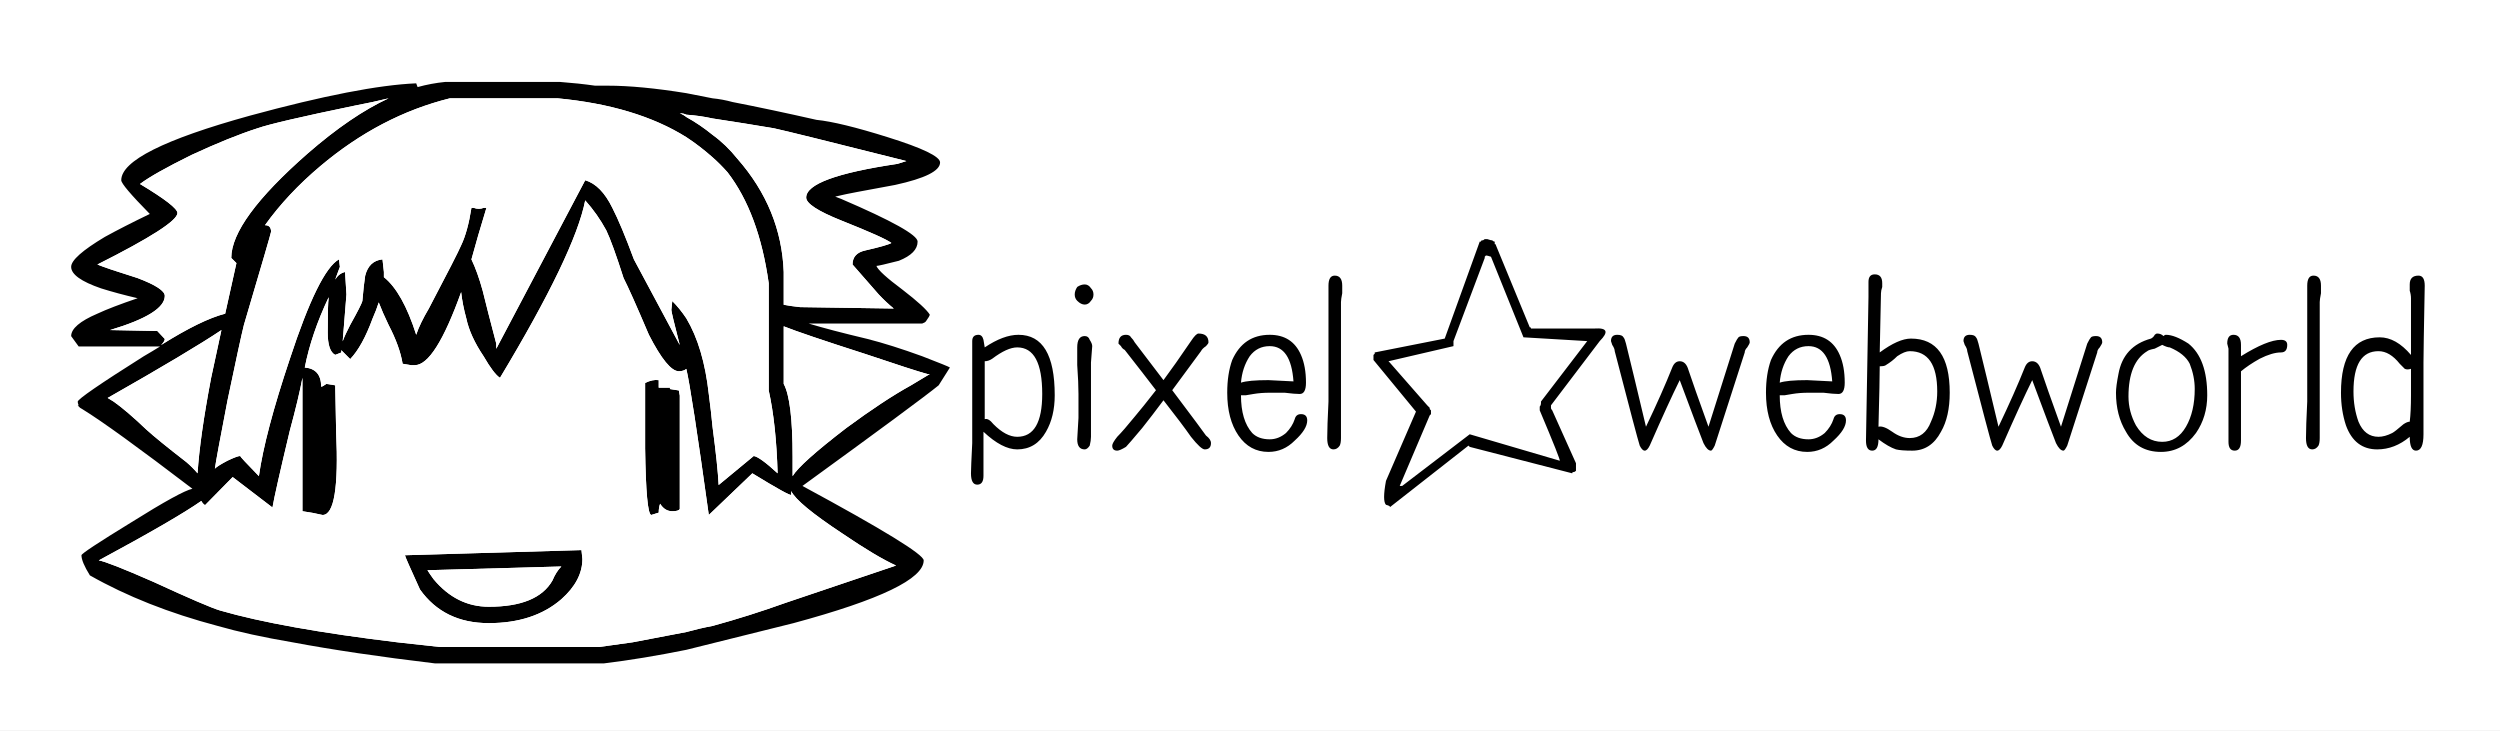
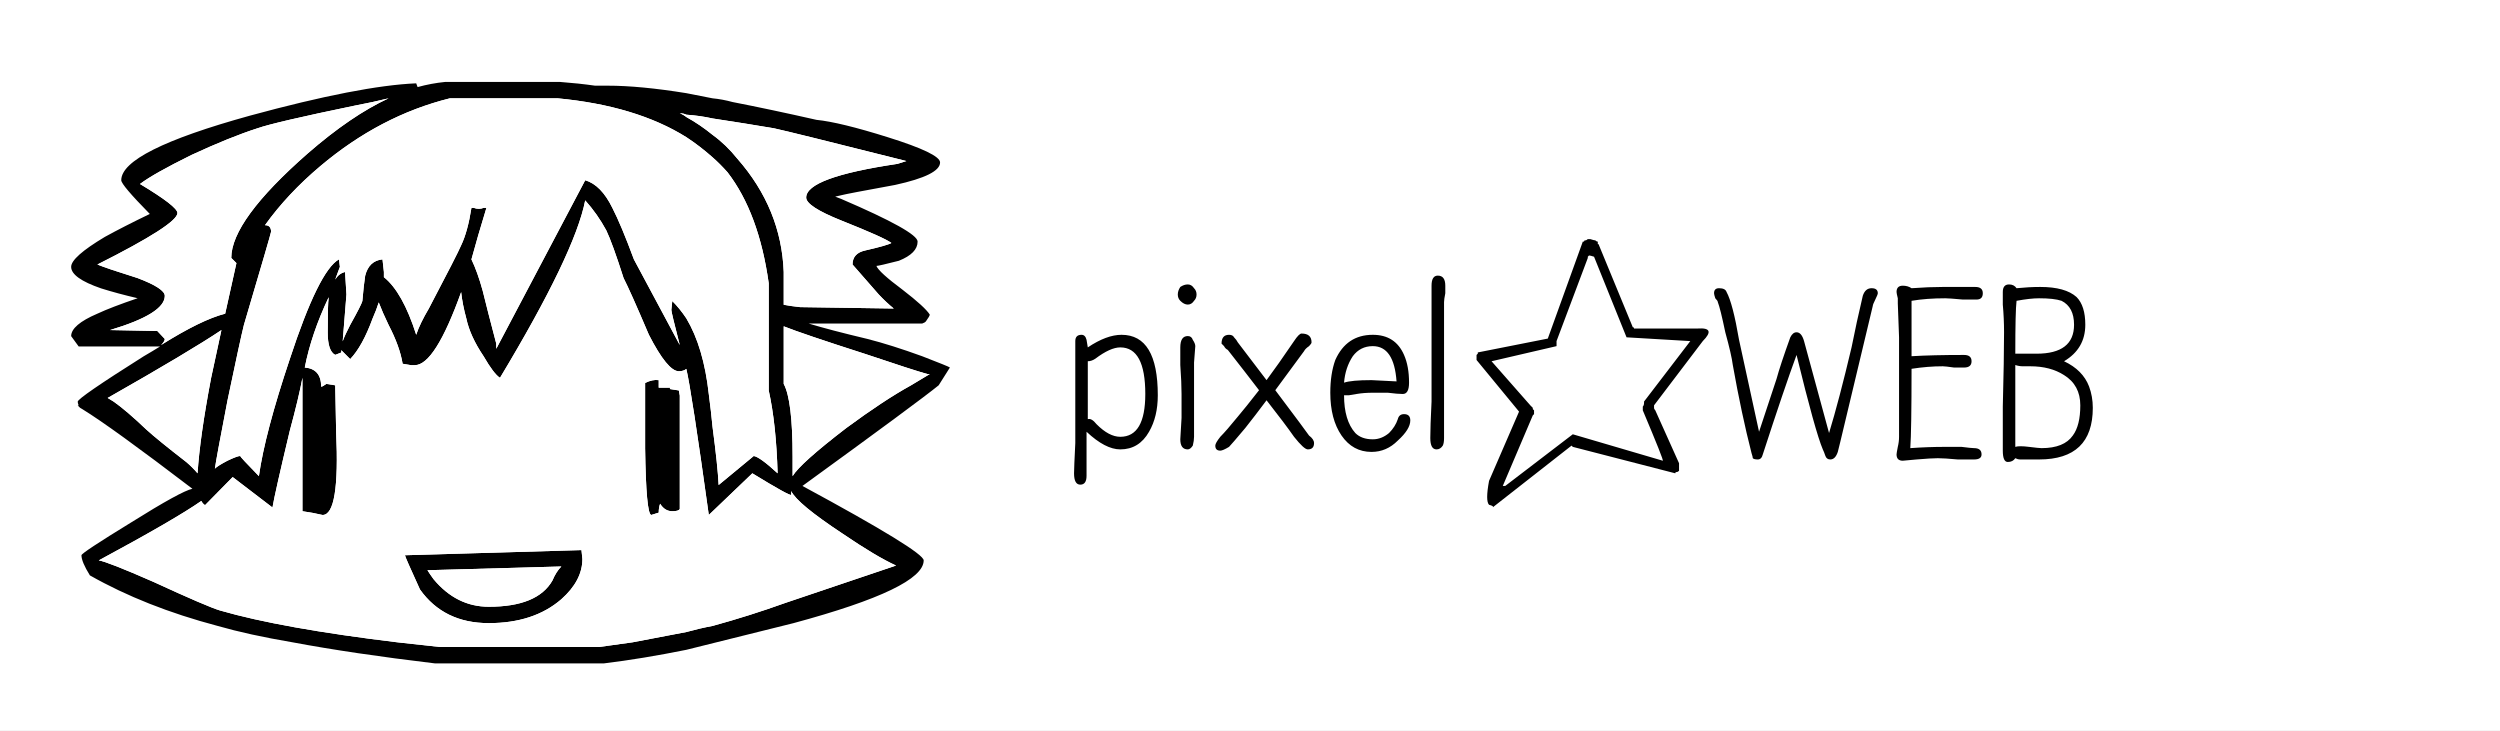
<svg xmlns="http://www.w3.org/2000/svg" xmlns:xlink="http://www.w3.org/1999/xlink" version="1.1" preserveAspectRatio="none" x="0px" y="0px" width="267px" height="78px" viewBox="0 0 267 78">
  <defs>
    <g id="Layer1_0_FILL">
      <path fill="#FFFFFF" stroke="none" d=" M 267 78 L 267 0 0 0 0 78 267 78 Z" />
    </g>
    <g id="Layer0_0_FILL">
-       <path fill="#000000" stroke="none" d=" M 89.85 21.25 Q 89.45 21.1 89.2 21 L 89.85 20.85 Q 90.4 20.7 95.6 19.75 100.4 18.7 100.4 17.35 100.4 16.4 94.8 14.65 89.7 13.05 87.2 12.8 82.35 11.7 78.25 10.9 77.15 10.6 76.1 10.5 74.65 10.2 73.3 9.95 68.35 9.15 64.9 9.15 L 63.55 9.15 Q 61.8 8.9 59.8 8.75 L 47.55 8.75 Q 46.05 8.9 44.6 9.3 L 44.45 8.9 Q 38.45 9.15 26.7 12.35 12.95 16.15 12.95 19.25 12.95 19.75 16 22.85 13.2 24.2 11.2 25.3 7.6 27.45 7.6 28.5 7.6 29.7 10.8 30.8 12.55 31.35 14.7 31.85 11.9 32.8 10.4 33.5 7.6 34.7 7.6 35.9 L 8.4 37 17.1 37 Q 16.3 37.5 15.35 38.05 8.3 42.5 8.3 42.9 8.3 43.05 8.4 43.3 L 8.3 43.3 8.55 43.55 8.8 43.7 Q 11.9 45.6 20.55 52.2 19.35 52.45 14 55.8 8.7 59.05 8.7 59.3 8.7 60 9.6 61.45 15.5 64.8 23.25 66.85 26.55 67.8 31.25 68.6 37.65 69.8 46.45 70.85 L 64.5 70.85 Q 68.6 70.35 73.3 69.4 L 84.75 66.55 Q 98.65 62.8 98.65 59.85 98.65 58.9 85.7 51.9 98.1 42.9 100.25 41.15 L 101.45 39.25 Q 101.35 39.15 98.5 38.05 95.2 36.85 92.65 36.2 88.65 35.25 86.35 34.55 L 98.5 34.55 Q 98.8 34.45 98.9 34.3 99.3 33.75 99.3 33.6 98.8 32.8 96.4 30.95 93.85 29.05 93.6 28.4 93.85 28.4 96 27.85 98 27.05 98 25.8 98 24.75 89.85 21.25 M 86.1 21.1 Q 86.1 22.05 89.85 23.55 94.5 25.4 95.2 25.95 94.8 26.2 92.4 26.75 91.05 27.05 91.05 28.25 L 93.85 31.45 Q 94.65 32.3 95.45 32.95 L 85.45 32.8 Q 84.5 32.7 83.7 32.55 L 83.7 29.05 Q 83.45 22.3 78.75 16.95 77.55 15.45 76.1 14.4 74.75 13.3 73.3 12.5 73 12.25 72.6 12.1 73 12.1 73.3 12.25 74.75 12.35 76.1 12.65 79.7 13.2 82.65 13.7 84.5 14.1 96.8 17.2 L 95.85 17.5 Q 86.1 18.95 86.1 21.1 M 84.65 48.8 Q 84.65 42.75 83.7 41 L 83.7 34.85 Q 85.7 35.65 92.4 37.8 97.6 39.55 99.05 39.95 L 99.3 39.95 97.3 41.15 Q 94.4 42.75 90.4 45.7 85.45 49.5 84.65 50.85 L 84.65 48.8 M 82.1 30.25 L 82.1 41.7 Q 82.9 45.3 83.05 50.55 81.15 48.8 80.5 48.7 L 76.75 51.8 Q 76.65 49.75 76.1 45.6 75.95 44 75.7 42.1 75.15 37.1 73.3 34 72.6 32.95 71.8 32.15 L 71.7 33.1 Q 71.7 33.35 72.6 36.85 L 67.7 27.7 Q 66.35 24.05 65.4 22.2 64.2 19.75 62.5 19.25 L 53 37.25 53 36.7 Q 52.05 33.1 51.55 31.05 51 29.05 50.35 27.7 51 25.3 51.95 22.2 L 51.65 22.2 Q 51.4 22.3 51.15 22.3 50.85 22.3 50.6 22.2 50.45 22.2 50.35 22.2 49.95 24.75 49.25 26.2 48.85 27.15 45.8 32.95 44.85 34.55 44.45 35.75 43 31.2 41 29.6 41 29.3 41 29.05 L 40.85 27.7 Q 39.4 27.85 39 29.45 38.85 30.4 38.7 32.15 38.6 32.55 37.4 34.7 36.85 35.75 36.6 36.45 L 37 31.45 36.85 29.05 Q 36.2 29.2 35.8 29.85 36.05 29.2 36.3 28.5 L 36.2 27.7 Q 34.05 28.9 30.95 38.35 28.3 46.25 27.65 50.85 25.65 48.8 25.65 48.7 25.35 48.7 24.3 49.2 23.25 49.75 22.95 50.05 23.1 48.95 24.3 42.75 25.65 36.3 26.05 34.7 28.95 24.9 28.95 24.75 28.95 24.05 28.3 24.05 30.7 20.7 34.2 17.75 40.6 12.35 48.05 10.5 L 59.55 10.5 Q 67.95 11.3 73.3 14.65 74.75 15.6 76.1 16.8 76.9 17.5 77.7 18.4 81.05 22.75 82.1 30.25 M 95.7 60.4 Q 92.1 61.6 83.85 64.4 80.1 65.75 76.1 66.85 74.75 67.1 73.3 67.5 70.5 68.05 67.55 68.6 65.7 68.85 63.95 69.1 L 47 69.1 Q 44.6 68.85 42.45 68.6 30.05 67.1 23.5 65.2 22.15 64.8 16.4 62.15 11.5 60 10.55 59.85 18.8 55.4 21.5 53.5 21.65 53.8 21.9 53.95 L 24.85 50.95 29.1 54.2 Q 29.35 52.7 30.95 46 31.9 42.5 32.3 40.35 L 32.3 54.6 Q 33.4 54.75 34.45 55 36.3 55 35.9 46.15 L 35.8 41.15 34.85 41 Q 34.45 41.3 34.3 41.3 34.3 39.4 32.55 39.25 33.25 35.65 35.1 31.75 L 35.1 31.85 Q 35 32.4 35 35.5 35 37.5 35.8 37.9 L 36.45 37.65 36.45 37.4 37.4 38.35 Q 38.7 37 39.8 34 40.2 33.1 40.45 32.3 40.85 33.35 41.5 34.7 42.7 37 43 38.85 L 43.9 39 44.3 39 Q 46.45 39 49.25 31.2 49.4 32.55 49.8 34 50.2 35.9 51.65 38.05 52.75 39.95 53.4 40.35 61.4 27.05 62.5 21.4 63.8 22.85 64.75 24.6 65.4 25.95 66.6 29.7 67.3 31.05 69.3 35.75 71.3 39.65 72.5 39.65 73 39.65 73.3 39.4 73.85 41.7 75.7 55 L 80.35 50.55 Q 84.35 53 84.5 52.85 L 84.5 52.45 Q 85.15 53.8 90 57 93.6 59.45 95.7 60.4 M 20.45 16.55 Q 24.55 14.65 27.5 13.7 29.35 13.05 37.8 11.3 39.9 10.9 41.5 10.5 37.5 12.35 32.85 16.4 24.7 23.55 24.7 27.55 L 25.25 28.1 24.05 33.5 Q 21.5 34.15 17.2 36.85 17.6 36.45 17.6 36.2 L 16.8 35.35 11.75 35.25 Q 17.6 33.5 17.6 31.6 17.6 30.8 14.7 29.7 11.35 28.65 10.4 28.25 18.95 23.95 18.95 22.75 18.95 22.05 14.95 19.65 16.4 18.55 20.45 16.55 M 15.6 45.85 Q 13.5 43.85 12.15 42.9 11.75 42.65 11.5 42.5 20.3 37.5 23.65 35.25 L 22.55 40.35 Q 21.35 46.65 21.1 50.55 20.55 49.9 19.9 49.35 16.8 46.95 15.6 45.85 M 62.2 59.7 L 62.1 58.75 Q 61.95 58.75 43.25 59.3 43.25 59.45 44.85 62.95 47.4 66.55 52.2 66.55 57 66.55 59.95 64 62.2 62 62.2 59.7 M 46.3 61.85 Q 45.9 61.3 45.65 60.9 L 59.95 60.5 Q 59.4 61.05 59 62 57.4 64.8 52.2 64.8 48.75 64.8 46.3 61.85 M 70.35 40.6 Q 69.7 40.5 68.9 40.9 L 68.9 47.9 Q 69 54.85 69.55 55 L 70.35 54.75 Q 70.35 54.2 70.5 53.8 71 54.6 71.8 54.6 72.5 54.6 72.6 54.35 L 72.6 42.25 72.5 41.7 71.55 41.55 71.55 41.4 70.35 41.4 70.35 40.6 Z" />
-       <path fill="#FFFFFF" stroke="none" d=" M 12.15 42.9 Q 13.5 43.85 15.6 45.85 16.8 46.95 19.9 49.35 20.55 49.9 21.1 50.55 21.35 46.65 22.55 40.35 L 23.65 35.25 Q 20.3 37.5 11.5 42.5 11.75 42.65 12.15 42.9 M 27.5 13.7 Q 24.55 14.65 20.45 16.55 16.4 18.55 14.95 19.65 18.95 22.05 18.95 22.75 18.95 23.95 10.4 28.25 11.35 28.65 14.7 29.7 17.6 30.8 17.6 31.6 17.6 33.5 11.75 35.25 L 16.8 35.35 17.6 36.2 Q 17.6 36.45 17.2 36.85 21.5 34.15 24.05 33.5 L 25.25 28.1 24.7 27.55 Q 24.7 23.55 32.85 16.4 37.5 12.35 41.5 10.5 39.9 10.9 37.8 11.3 29.35 13.05 27.5 13.7 M 83.85 64.4 Q 92.1 61.6 95.7 60.4 93.6 59.45 90 57 85.15 53.8 84.5 52.45 L 84.5 52.85 Q 84.35 53 80.35 50.55 L 75.7 55 Q 73.85 41.7 73.3 39.4 73 39.65 72.5 39.65 71.3 39.65 69.3 35.75 67.3 31.05 66.6 29.7 65.4 25.95 64.75 24.6 63.8 22.85 62.5 21.4 61.4 27.05 53.4 40.35 52.75 39.95 51.65 38.05 50.2 35.9 49.8 34 49.4 32.55 49.25 31.2 46.45 39 44.3 39 L 43.9 39 43 38.85 Q 42.7 37 41.5 34.7 40.85 33.35 40.45 32.3 40.2 33.1 39.8 34 38.7 37 37.4 38.35 L 36.45 37.4 36.45 37.65 35.8 37.9 Q 35 37.5 35 35.5 35 32.4 35.1 31.85 L 35.1 31.75 Q 33.25 35.65 32.55 39.25 34.3 39.4 34.3 41.3 34.45 41.3 34.85 41 L 35.8 41.15 35.9 46.15 Q 36.3 55 34.45 55 33.4 54.75 32.3 54.6 L 32.3 40.35 Q 31.9 42.5 30.95 46 29.35 52.7 29.1 54.2 L 24.85 50.95 21.9 53.95 Q 21.65 53.8 21.5 53.5 18.8 55.4 10.55 59.85 11.5 60 16.4 62.15 22.15 64.8 23.5 65.2 30.05 67.1 42.45 68.6 44.6 68.85 47 69.1 L 63.95 69.1 Q 65.7 68.85 67.55 68.6 70.5 68.05 73.3 67.5 74.75 67.1 76.1 66.85 80.1 65.75 83.85 64.4 M 68.9 40.9 Q 69.7 40.5 70.35 40.6 L 70.35 41.4 71.55 41.4 71.55 41.55 72.5 41.7 72.6 42.25 72.6 54.35 Q 72.5 54.6 71.8 54.6 71 54.6 70.5 53.8 70.35 54.2 70.35 54.75 L 69.55 55 Q 69 54.85 68.9 47.9 L 68.9 40.9 M 62.1 58.75 L 62.2 59.7 Q 62.2 62 59.95 64 57 66.55 52.2 66.55 47.4 66.55 44.85 62.95 43.25 59.45 43.25 59.3 61.95 58.75 62.1 58.75 M 45.65 60.9 Q 45.9 61.3 46.3 61.85 48.75 64.8 52.2 64.8 57.4 64.8 59 62 59.4 61.05 59.95 60.5 L 45.65 60.9 M 82.1 41.7 L 82.1 30.25 Q 81.05 22.75 77.7 18.4 76.9 17.5 76.1 16.8 74.75 15.6 73.3 14.65 67.95 11.3 59.55 10.5 L 48.05 10.5 Q 40.6 12.35 34.2 17.75 30.7 20.7 28.3 24.05 28.95 24.05 28.95 24.75 28.95 24.9 26.05 34.7 25.65 36.3 24.3 42.75 23.1 48.95 22.95 50.05 23.25 49.75 24.3 49.2 25.35 48.7 25.65 48.7 25.65 48.8 27.65 50.85 28.3 46.25 30.95 38.35 34.05 28.9 36.2 27.7 L 36.3 28.5 Q 36.05 29.2 35.8 29.85 36.2 29.2 36.85 29.05 L 37 31.45 36.6 36.45 Q 36.85 35.75 37.4 34.7 38.6 32.55 38.7 32.15 38.85 30.4 39 29.45 39.4 27.85 40.85 27.7 L 41 29.05 Q 41 29.3 41 29.6 43 31.2 44.45 35.75 44.85 34.55 45.8 32.95 48.85 27.15 49.25 26.2 49.95 24.75 50.35 22.2 50.45 22.2 50.6 22.2 50.85 22.3 51.15 22.3 51.4 22.3 51.65 22.2 L 51.95 22.2 Q 51 25.3 50.35 27.7 51 29.05 51.55 31.05 52.05 33.1 53 36.7 L 53 37.25 62.5 19.25 Q 64.2 19.75 65.4 22.2 66.35 24.05 67.7 27.7 L 72.6 36.85 Q 71.7 33.35 71.7 33.1 L 71.8 32.15 Q 72.6 32.95 73.3 34 75.15 37.1 75.7 42.1 75.95 44 76.1 45.6 76.65 49.75 76.75 51.8 L 80.5 48.7 Q 81.15 48.8 83.05 50.55 82.9 45.3 82.1 41.7 M 83.7 41 Q 84.65 42.75 84.65 48.8 L 84.65 50.85 Q 85.45 49.5 90.4 45.7 94.4 42.75 97.3 41.15 L 99.3 39.95 99.05 39.95 Q 97.6 39.55 92.4 37.8 85.7 35.65 83.7 34.85 L 83.7 41 M 89.85 23.55 Q 86.1 22.05 86.1 21.1 86.1 18.95 95.85 17.5 L 96.8 17.2 Q 84.5 14.1 82.65 13.7 79.7 13.2 76.1 12.65 74.75 12.35 73.3 12.25 73 12.1 72.6 12.1 73 12.25 73.3 12.5 74.75 13.3 76.1 14.4 77.55 15.45 78.75 16.95 83.45 22.3 83.7 29.05 L 83.7 32.55 Q 84.5 32.7 85.45 32.8 L 95.45 32.95 Q 94.65 32.3 93.85 31.45 L 91.05 28.25 Q 91.05 27.05 92.4 26.75 94.8 26.2 95.2 25.95 94.5 25.4 89.85 23.55 Z" />
+       <path fill="#000000" stroke="none" d=" M 89.85 21.25 Q 89.45 21.1 89.2 21 L 89.85 20.85 Q 90.4 20.7 95.6 19.75 100.4 18.7 100.4 17.35 100.4 16.4 94.8 14.65 89.7 13.05 87.2 12.8 82.35 11.7 78.25 10.9 77.15 10.6 76.1 10.5 74.65 10.2 73.3 9.95 68.35 9.15 64.9 9.15 L 63.55 9.15 Q 61.8 8.9 59.8 8.75 L 47.55 8.75 Q 46.05 8.9 44.6 9.3 L 44.45 8.9 Q 38.45 9.15 26.7 12.35 12.95 16.15 12.95 19.25 12.95 19.75 16 22.85 13.2 24.2 11.2 25.3 7.6 27.45 7.6 28.5 7.6 29.7 10.8 30.8 12.55 31.35 14.7 31.85 11.9 32.8 10.4 33.5 7.6 34.7 7.6 35.9 L 8.4 37 17.1 37 Q 16.3 37.5 15.35 38.05 8.3 42.5 8.3 42.9 8.3 43.05 8.4 43.3 L 8.3 43.3 8.55 43.55 8.8 43.7 Q 11.9 45.6 20.55 52.2 19.35 52.45 14 55.8 8.7 59.05 8.7 59.3 8.7 60 9.6 61.45 15.5 64.8 23.25 66.85 26.55 67.8 31.25 68.6 37.65 69.8 46.45 70.85 L 64.5 70.85 Q 68.6 70.35 73.3 69.4 L 84.75 66.55 Q 98.65 62.8 98.65 59.85 98.65 58.9 85.7 51.9 98.1 42.9 100.25 41.15 L 101.45 39.25 Q 101.35 39.15 98.5 38.05 95.2 36.85 92.65 36.2 88.65 35.25 86.35 34.55 L 98.5 34.55 Q 98.8 34.45 98.9 34.3 99.3 33.75 99.3 33.6 98.8 32.8 96.4 30.95 93.85 29.05 93.6 28.4 93.85 28.4 96 27.85 98 27.05 98 25.8 98 24.75 89.85 21.25 M 86.1 21.1 Q 86.1 22.05 89.85 23.55 94.5 25.4 95.2 25.95 94.8 26.2 92.4 26.75 91.05 27.05 91.05 28.25 L 93.85 31.45 Q 94.65 32.3 95.45 32.95 L 85.45 32.8 Q 84.5 32.7 83.7 32.55 L 83.7 29.05 Q 83.45 22.3 78.75 16.95 77.55 15.45 76.1 14.4 74.75 13.3 73.3 12.5 73 12.25 72.6 12.1 73 12.1 73.3 12.25 74.75 12.35 76.1 12.65 79.7 13.2 82.65 13.7 84.5 14.1 96.8 17.2 L 95.85 17.5 Q 86.1 18.95 86.1 21.1 M 84.65 48.8 Q 84.65 42.75 83.7 41 L 83.7 34.85 Q 85.7 35.65 92.4 37.8 97.6 39.55 99.05 39.95 L 99.3 39.95 97.3 41.15 Q 94.4 42.75 90.4 45.7 85.45 49.5 84.65 50.85 L 84.65 48.8 M 82.1 30.25 L 82.1 41.7 Q 82.9 45.3 83.05 50.55 81.15 48.8 80.5 48.7 L 76.75 51.8 Q 76.65 49.75 76.1 45.6 75.95 44 75.7 42.1 75.15 37.1 73.3 34 72.6 32.95 71.8 32.15 L 71.7 33.1 Q 71.7 33.35 72.6 36.85 L 67.7 27.7 Q 66.35 24.05 65.4 22.2 64.2 19.75 62.5 19.25 L 53 37.25 53 36.7 Q 52.05 33.1 51.55 31.05 51 29.05 50.35 27.7 51 25.3 51.95 22.2 L 51.65 22.2 Q 51.4 22.3 51.15 22.3 50.85 22.3 50.6 22.2 50.45 22.2 50.35 22.2 49.95 24.75 49.25 26.2 48.85 27.15 45.8 32.95 44.85 34.55 44.45 35.75 43 31.2 41 29.6 41 29.3 41 29.05 L 40.85 27.7 Q 39.4 27.85 39 29.45 38.85 30.4 38.7 32.15 38.6 32.55 37.4 34.7 36.85 35.75 36.6 36.45 L 37 31.45 36.85 29.05 Q 36.2 29.2 35.8 29.85 36.05 29.2 36.3 28.5 L 36.2 27.7 Q 34.05 28.9 30.95 38.35 28.3 46.25 27.65 50.85 25.65 48.8 25.65 48.7 25.35 48.7 24.3 49.2 23.25 49.75 22.95 50.05 23.1 48.95 24.3 42.75 25.65 36.3 26.05 34.7 28.95 24.9 28.95 24.75 28.95 24.05 28.3 24.05 30.7 20.7 34.2 17.75 40.6 12.35 48.05 10.5 L 59.55 10.5 Q 67.95 11.3 73.3 14.65 74.75 15.6 76.1 16.8 76.9 17.5 77.7 18.4 81.05 22.75 82.1 30.25 M 84.5 52.85 L 84.5 52.45 Q 85.15 53.8 90 57 93.6 59.45 95.7 60.4 92.1 61.6 83.85 64.4 80.1 65.75 76.1 66.85 74.75 67.1 73.3 67.5 70.5 68.05 67.55 68.6 65.7 68.85 63.95 69.1 L 47 69.1 Q 44.6 68.85 42.45 68.6 30.05 67.1 23.5 65.2 22.15 64.8 16.4 62.15 11.5 60 10.55 59.85 18.8 55.4 21.5 53.5 21.65 53.8 21.9 53.95 L 24.85 50.95 29.1 54.2 Q 29.35 52.7 30.95 46 31.9 42.5 32.3 40.35 L 32.3 54.6 Q 33.4 54.75 34.45 55 36.3 55 35.9 46.15 L 35.8 41.15 34.85 41 Q 34.45 41.3 34.3 41.3 34.3 39.4 32.55 39.25 33.25 35.65 35.1 31.75 L 35.1 31.85 Q 35 32.4 35 35.5 35 37.5 35.8 37.9 L 36.45 37.65 36.45 37.4 37.4 38.35 Q 38.7 37 39.8 34 40.2 33.1 40.45 32.3 40.85 33.35 41.5 34.7 42.7 37 43 38.85 L 43.9 39 44.3 39 Q 46.45 39 49.25 31.2 49.4 32.55 49.8 34 50.2 35.9 51.65 38.05 52.75 39.95 53.4 40.35 61.4 27.05 62.5 21.4 63.8 22.85 64.75 24.6 65.4 25.95 66.6 29.7 67.3 31.05 69.3 35.75 71.3 39.65 72.5 39.65 73 39.65 73.3 39.4 73.85 41.7 75.7 55 L 80.35 50.55 Q 84.35 53 84.5 52.85 M 20.45 16.55 Q 24.55 14.65 27.5 13.7 29.35 13.05 37.8 11.3 39.9 10.9 41.5 10.5 37.5 12.35 32.85 16.4 24.7 23.55 24.7 27.55 L 25.25 28.1 24.05 33.5 Q 21.5 34.15 17.2 36.85 17.6 36.45 17.6 36.2 L 16.8 35.35 11.75 35.25 Q 17.6 33.5 17.6 31.6 17.6 30.8 14.7 29.7 11.35 28.65 10.4 28.25 18.95 23.95 18.95 22.75 18.95 22.05 14.95 19.65 16.4 18.55 20.45 16.55 M 19.9 49.35 Q 16.8 46.95 15.6 45.85 13.5 43.85 12.15 42.9 11.75 42.65 11.5 42.5 20.3 37.5 23.65 35.25 L 22.55 40.35 Q 21.35 46.65 21.1 50.55 20.55 49.9 19.9 49.35 M 62.2 59.7 L 62.1 58.75 Q 61.95 58.75 43.25 59.3 43.25 59.45 44.85 62.95 47.4 66.55 52.2 66.55 57 66.55 59.95 64 62.2 62 62.2 59.7 M 46.3 61.85 Q 45.9 61.3 45.65 60.9 L 59.95 60.5 Q 59.4 61.05 59 62 57.4 64.8 52.2 64.8 48.75 64.8 46.3 61.85 M 70.35 41.4 L 70.35 40.6 Q 69.7 40.5 68.9 40.9 L 68.9 47.9 Q 69 54.85 69.55 55 L 70.35 54.75 Q 70.35 54.2 70.5 53.8 71 54.6 71.8 54.6 72.5 54.6 72.6 54.35 L 72.6 42.25 72.5 41.7 71.55 41.55 71.55 41.4 70.35 41.4 Z" />
+       <path fill="#FFFFFF" stroke="none" d=" M 15.6 45.85 Q 16.8 46.95 19.9 49.35 20.55 49.9 21.1 50.55 21.35 46.65 22.55 40.35 L 23.65 35.25 Q 20.3 37.5 11.5 42.5 11.75 42.65 12.15 42.9 13.5 43.85 15.6 45.85 M 27.5 13.7 Q 24.55 14.65 20.45 16.55 16.4 18.55 14.95 19.65 18.95 22.05 18.95 22.75 18.95 23.95 10.4 28.25 11.35 28.65 14.7 29.7 17.6 30.8 17.6 31.6 17.6 33.5 11.75 35.25 L 16.8 35.35 17.6 36.2 Q 17.6 36.45 17.2 36.85 21.5 34.15 24.05 33.5 L 25.25 28.1 24.7 27.55 Q 24.7 23.55 32.85 16.4 37.5 12.35 41.5 10.5 39.9 10.9 37.8 11.3 29.35 13.05 27.5 13.7 M 84.5 52.45 L 84.5 52.85 Q 84.35 53 80.35 50.55 L 75.7 55 Q 73.85 41.7 73.3 39.4 73 39.65 72.5 39.65 71.3 39.65 69.3 35.75 67.3 31.05 66.6 29.7 65.4 25.95 64.75 24.6 63.8 22.85 62.5 21.4 61.4 27.05 53.4 40.35 52.75 39.95 51.65 38.05 50.2 35.9 49.8 34 49.4 32.55 49.25 31.2 46.45 39 44.3 39 L 43.9 39 43 38.85 Q 42.7 37 41.5 34.7 40.85 33.35 40.45 32.3 40.2 33.1 39.8 34 38.7 37 37.4 38.35 L 36.45 37.4 36.45 37.65 35.8 37.9 Q 35 37.5 35 35.5 35 32.4 35.1 31.85 L 35.1 31.75 Q 33.25 35.65 32.55 39.25 34.3 39.4 34.3 41.3 34.45 41.3 34.85 41 L 35.8 41.15 35.9 46.15 Q 36.3 55 34.45 55 33.4 54.75 32.3 54.6 L 32.3 40.35 Q 31.9 42.5 30.95 46 29.35 52.7 29.1 54.2 L 24.85 50.95 21.9 53.95 Q 21.65 53.8 21.5 53.5 18.8 55.4 10.55 59.85 11.5 60 16.4 62.15 22.15 64.8 23.5 65.2 30.05 67.1 42.45 68.6 44.6 68.85 47 69.1 L 63.95 69.1 Q 65.7 68.85 67.55 68.6 70.5 68.05 73.3 67.5 74.75 67.1 76.1 66.85 80.1 65.75 83.85 64.4 92.1 61.6 95.7 60.4 93.6 59.45 90 57 85.15 53.8 84.5 52.45 M 70.35 40.6 L 70.35 41.4 71.55 41.4 71.55 41.55 72.5 41.7 72.6 42.25 72.6 54.35 Q 72.5 54.6 71.8 54.6 71 54.6 70.5 53.8 70.35 54.2 70.35 54.75 L 69.55 55 Q 69 54.85 68.9 47.9 L 68.9 40.9 Q 69.7 40.5 70.35 40.6 M 62.1 58.75 L 62.2 59.7 Q 62.2 62 59.95 64 57 66.55 52.2 66.55 47.4 66.55 44.85 62.95 43.25 59.45 43.25 59.3 61.95 58.75 62.1 58.75 M 45.65 60.9 Q 45.9 61.3 46.3 61.85 48.75 64.8 52.2 64.8 57.4 64.8 59 62 59.4 61.05 59.95 60.5 L 45.65 60.9 M 82.1 41.7 L 82.1 30.25 Q 81.05 22.75 77.7 18.4 76.9 17.5 76.1 16.8 74.75 15.6 73.3 14.65 67.95 11.3 59.55 10.5 L 48.05 10.5 Q 40.6 12.35 34.2 17.75 30.7 20.7 28.3 24.05 28.95 24.05 28.95 24.75 28.95 24.9 26.05 34.7 25.65 36.3 24.3 42.75 23.1 48.95 22.95 50.05 23.25 49.75 24.3 49.2 25.35 48.7 25.65 48.7 25.65 48.8 27.65 50.85 28.3 46.25 30.95 38.35 34.05 28.9 36.2 27.7 L 36.3 28.5 Q 36.05 29.2 35.8 29.85 36.2 29.2 36.85 29.05 L 37 31.45 36.6 36.45 Q 36.85 35.75 37.4 34.7 38.6 32.55 38.7 32.15 38.85 30.4 39 29.45 39.4 27.85 40.85 27.7 L 41 29.05 Q 41 29.3 41 29.6 43 31.2 44.45 35.75 44.85 34.55 45.8 32.95 48.85 27.15 49.25 26.2 49.95 24.75 50.35 22.2 50.45 22.2 50.6 22.2 50.85 22.3 51.15 22.3 51.4 22.3 51.65 22.2 L 51.95 22.2 Q 51 25.3 50.35 27.7 51 29.05 51.55 31.05 52.05 33.1 53 36.7 L 53 37.25 62.5 19.25 Q 64.2 19.75 65.4 22.2 66.35 24.05 67.7 27.7 L 72.6 36.85 Q 71.7 33.35 71.7 33.1 L 71.8 32.15 Q 72.6 32.95 73.3 34 75.15 37.1 75.7 42.1 75.95 44 76.1 45.6 76.65 49.75 76.75 51.8 L 80.5 48.7 Q 81.15 48.8 83.05 50.55 82.9 45.3 82.1 41.7 M 83.7 41 Q 84.65 42.75 84.65 48.8 L 84.65 50.85 Q 85.45 49.5 90.4 45.7 94.4 42.75 97.3 41.15 L 99.3 39.95 99.05 39.95 Q 97.6 39.55 92.4 37.8 85.7 35.65 83.7 34.85 L 83.7 41 M 89.85 23.55 Q 86.1 22.05 86.1 21.1 86.1 18.95 95.85 17.5 L 96.8 17.2 Q 84.5 14.1 82.65 13.7 79.7 13.2 76.1 12.65 74.75 12.35 73.3 12.25 73 12.1 72.6 12.1 73 12.25 73.3 12.5 74.75 13.3 76.1 14.4 77.55 15.45 78.75 16.95 83.45 22.3 83.7 29.05 L 83.7 32.55 Q 84.5 32.7 85.45 32.8 L 95.45 32.95 Q 94.65 32.3 93.85 31.45 L 91.05 28.25 Q 91.05 27.05 92.4 26.75 94.8 26.2 95.2 25.95 94.5 25.4 89.85 23.55 Z" />
    </g>
    <g id="Symbol_1_0_Layer0_0_FILL">
-       <path fill="#000000" stroke="none" d=" M 4.8 5.6 Q 4.8 5 4.8 4.3 L 4.85 3.65 Q 4.85 3.55 4.75 3.4 4.7 3.25 4.55 3.25 4.25 3.25 4.25 3.7 L 4.25 4.4 Q 4.3 5.1 4.3 5.55 4.3 5.75 4.3 6.5 4.25 7.3 4.25 7.35 4.25 7.75 4.55 7.75 4.65 7.75 4.75 7.6 4.8 7.4 4.8 7.25 4.8 6.05 4.8 5.6 M 0.05 3.45 Q 0.05 3.5 0.05 3.7 L 0.05 6.05 Q 0.05 6.55 0.05 7.5 0 8.5 0 8.7 0 9.15 0.25 9.15 0.5 9.15 0.5 8.8 L 0.5 8.25 Q 0.5 7.55 0.5 7.05 1.25 7.75 1.85 7.75 2.6 7.75 3 7.05 3.35 6.45 3.35 5.6 3.35 3.2 1.9 3.2 1.3 3.2 0.55 3.7 L 0.5 3.4 Q 0.45 3.2 0.3 3.2 0.05 3.2 0.05 3.45 M 0.55 4.25 Q 0.7 4.25 0.85 4.15 1.45 3.7 1.85 3.7 2.85 3.7 2.85 5.55 2.85 7.25 1.85 7.25 1.4 7.25 0.9 6.75 0.7 6.5 0.55 6.55 L 0.55 4.25 M 4.55 2 Q 4.7 2 4.8 1.85 4.9 1.75 4.9 1.6 4.9 1.45 4.8 1.35 4.7 1.2 4.55 1.2 4.4 1.2 4.25 1.3 4.15 1.45 4.15 1.6 4.15 1.75 4.25 1.85 4.4 2 4.55 2 M 6.2 3.2 Q 5.9 3.2 5.9 3.55 L 6 3.65 Q 6.05 3.75 6.15 3.8 6.9 4.75 7.4 5.4 6.85 6.1 6.55 6.45 6.1 7 5.85 7.25 5.65 7.5 5.65 7.6 5.65 7.8 5.85 7.8 5.95 7.8 6.2 7.65 6.3 7.55 6.85 6.9 7.25 6.4 7.7 5.8 8.45 6.75 8.8 7.25 9.2 7.75 9.35 7.75 9.6 7.75 9.6 7.5 9.6 7.35 9.4 7.2 9.3 7.05 8.05 5.4 L 9.2 3.85 Q 9.25 3.75 9.4 3.65 9.5 3.55 9.5 3.5 9.5 3.15 9.1 3.15 9 3.15 8.8 3.45 8.15 4.4 7.7 5 L 6.55 3.5 Q 6.5 3.4 6.4 3.3 6.35 3.2 6.2 3.2 M 10.8 5.6 Q 10.9 5.6 11 5.6 L 11.3 5.55 Q 11.6 5.5 11.95 5.5 12.2 5.5 12.55 5.5 12.95 5.55 13.15 5.55 13.4 5.55 13.4 5.1 13.4 4.45 13.2 4 12.85 3.2 11.95 3.2 10.9 3.2 10.45 4.2 10.25 4.75 10.25 5.5 10.25 6.55 10.7 7.2 11.15 7.85 11.9 7.85 12.5 7.85 12.95 7.4 13.45 6.95 13.45 6.6 13.45 6.35 13.2 6.35 13 6.35 12.95 6.55 12.85 6.85 12.6 7.1 12.3 7.35 11.95 7.35 11.5 7.35 11.25 7.1 10.8 6.6 10.8 5.6 M 11.9 5 Q 11.1 5 10.8 5.1 10.85 4.5 11.15 4.05 11.45 3.65 11.95 3.65 12.8 3.65 12.9 5.05 12 5 11.9 5 M 14.85 1.55 Q 14.85 1.3 14.85 1.25 14.85 0.85 14.55 0.85 14.3 0.85 14.3 1.25 14.3 1.35 14.3 1.6 14.3 1.9 14.3 1.95 L 14.3 4.4 Q 14.3 4.9 14.3 5.85 14.25 6.85 14.25 7.3 14.25 7.75 14.5 7.75 14.65 7.75 14.75 7.6 14.8 7.5 14.8 7.3 L 14.8 3.9 Q 14.8 3.8 14.8 2.85 L 14.8 1.9 Q 14.8 1.8 14.85 1.55 M 32.55 5.6 L 32.85 5.55 Q 33.15 5.5 33.5 5.5 33.75 5.5 34.1 5.5 34.5 5.55 34.7 5.55 34.95 5.55 34.95 5.1 34.95 4.45 34.75 4 34.4 3.2 33.5 3.2 32.45 3.2 32 4.2 31.8 4.75 31.8 5.5 31.8 6.55 32.25 7.2 32.7 7.85 33.45 7.85 34.05 7.85 34.5 7.4 35 6.95 35 6.6 35 6.35 34.75 6.35 34.55 6.35 34.5 6.55 34.4 6.85 34.15 7.1 33.85 7.35 33.5 7.35 33.05 7.35 32.8 7.1 32.35 6.6 32.35 5.6 32.45 5.6 32.55 5.6 M 32.35 5.1 Q 32.4 4.5 32.7 4.05 33 3.65 33.5 3.65 34.35 3.65 34.45 5.05 33.55 5 33.45 5 32.65 5 32.35 5.1 M 30.9 3.25 Q 30.75 3.25 30.7 3.3 30.65 3.35 30.55 3.55 L 29.5 6.85 Q 28.9 5.2 28.7 4.6 28.6 4.25 28.35 4.25 28.15 4.25 28.05 4.5 27.65 5.5 27 6.85 26.45 4.55 26.2 3.55 26.15 3.35 26.1 3.3 26.05 3.2 25.85 3.2 25.6 3.2 25.6 3.45 L 25.65 3.6 Q 25.75 3.75 25.75 3.85 26.65 7.3 26.75 7.6 26.85 7.8 26.95 7.8 27.05 7.8 27.15 7.6 27.9 5.9 28.35 5 29.1 7 29.3 7.5 29.45 7.8 29.6 7.8 29.65 7.8 29.75 7.6 L 30.95 3.9 Q 30.95 3.8 31.05 3.7 31.15 3.55 31.15 3.5 31.15 3.25 30.9 3.25 M 36.15 0.8 Q 35.9 0.8 35.9 1.1 L 35.9 1.35 Q 35.9 1.6 35.9 1.7 L 35.8 7.4 Q 35.8 7.8 36.05 7.8 36.3 7.8 36.3 7.35 36.7 7.65 37 7.75 37.2 7.8 37.65 7.8 38.4 7.8 38.8 7.05 39.15 6.45 39.15 5.5 39.15 3.35 37.6 3.35 37.1 3.35 36.35 3.9 L 36.4 1.55 Q 36.4 1.45 36.45 1.3 L 36.45 1.15 Q 36.45 0.8 36.15 0.8 M 36.6 4.4 Q 36.85 4.25 37.05 4.05 37.35 3.85 37.55 3.85 38.65 3.85 38.65 5.45 38.65 6.1 38.4 6.65 38.15 7.3 37.55 7.3 37.2 7.3 36.85 7.05 36.5 6.8 36.3 6.85 36.35 5 36.35 4.45 36.55 4.45 36.6 4.4 M 42.8 4.6 Q 42.7 4.25 42.45 4.25 42.25 4.25 42.15 4.5 41.75 5.5 41.1 6.85 40.55 4.55 40.3 3.55 40.25 3.35 40.2 3.3 40.15 3.2 39.95 3.2 39.7 3.2 39.7 3.45 L 39.75 3.6 Q 39.85 3.75 39.85 3.85 40.75 7.3 40.85 7.6 40.95 7.8 41.05 7.8 41.15 7.8 41.25 7.6 42 5.9 42.45 5 43.2 7 43.4 7.5 43.55 7.8 43.7 7.8 43.75 7.8 43.85 7.6 L 45.05 3.9 Q 45.05 3.8 45.15 3.7 45.25 3.55 45.25 3.5 45.25 3.25 45 3.25 44.85 3.25 44.8 3.3 44.75 3.35 44.65 3.55 L 43.6 6.85 Q 43 5.2 42.8 4.6 M 47.8 3.2 Q 47.75 3.2 47.7 3.25 47.6 3.15 47.45 3.15 47.4 3.15 47.35 3.2 47.3 3.3 47.2 3.35 46.1 3.65 45.9 4.75 45.8 5.25 45.8 5.5 45.8 6.4 46.2 7.05 46.65 7.85 47.6 7.85 48.45 7.85 49 7.1 49.45 6.45 49.45 5.6 49.45 4.15 48.7 3.55 48.15 3.2 47.8 3.2 M 47.35 3.75 Q 47.55 3.65 47.65 3.6 47.85 3.7 47.95 3.7 48.55 3.95 48.75 4.35 48.95 4.85 48.95 5.35 48.95 6.25 48.6 6.85 48.25 7.45 47.65 7.45 47 7.45 46.6 6.8 46.3 6.25 46.3 5.65 46.3 4.3 47.05 3.85 47.1 3.8 47.35 3.75 M 52.65 3.6 Q 52.65 3.4 52.4 3.4 51.85 3.4 50.8 4.05 50.8 3.95 50.8 3.75 L 50.8 3.6 Q 50.8 3.2 50.5 3.2 50.25 3.2 50.25 3.55 L 50.3 3.75 Q 50.3 3.9 50.3 4.05 L 50.3 6.55 Q 50.3 6.75 50.3 7.05 50.3 7.35 50.3 7.45 50.3 7.8 50.55 7.8 50.8 7.8 50.8 7.4 50.8 6.9 50.8 5.85 50.8 4.7 50.8 4.65 51.1 4.4 51.55 4.15 52.05 3.9 52.4 3.9 52.65 3.9 52.65 3.6 M 53.95 1.9 Q 53.95 1.8 54 1.55 54 1.3 54 1.25 54 0.85 53.7 0.85 53.45 0.85 53.45 1.25 53.45 1.35 53.45 1.6 53.45 1.9 53.45 1.95 L 53.45 4.4 Q 53.45 4.9 53.45 5.85 53.4 6.85 53.4 7.3 53.4 7.75 53.65 7.75 53.8 7.75 53.9 7.6 53.95 7.5 53.95 7.3 L 53.95 3.9 Q 53.95 3.8 53.95 2.85 L 53.95 1.9 M 58.15 1.25 Q 58.15 0.85 57.9 0.85 57.55 0.85 57.55 1.2 57.55 1.25 57.55 1.45 57.6 1.6 57.6 1.75 57.6 2 57.6 4 57 3.3 56.35 3.3 54.8 3.3 54.8 5.5 54.8 6.2 55 6.8 55.35 7.75 56.25 7.75 56.95 7.75 57.55 7.25 57.55 7.8 57.8 7.8 58.1 7.8 58.1 7.15 58.1 7.1 58.1 5.8 58.1 4.45 58.1 4.3 58.1 3.85 58.15 1.25 M 57.15 4.35 Q 57.3 4.5 57.35 4.55 57.45 4.6 57.6 4.55 L 57.6 5.6 Q 57.6 6.25 57.55 6.65 57.45 6.65 57.3 6.75 56.95 7.05 56.85 7.1 56.55 7.25 56.3 7.25 55.75 7.25 55.5 6.65 55.3 6.1 55.3 5.45 55.3 3.85 56.3 3.85 56.75 3.85 57.15 4.35 M 21 -0.35 Q 21 -0.4 20.95 -0.4 20.95 -0.45 20.95 -0.5 20.9 -0.5 20.85 -0.55 20.8 -0.55 20.65 -0.6 20.6 -0.6 20.55 -0.6 20.5 -0.55 20.45 -0.55 20.4 -0.55 20.4 -0.5 L 20.35 -0.5 18.95 3.35 16.15 3.9 16.15 3.95 16.1 4 Q 16.1 4.05 16.1 4.1 L 16.1 4.2 17.8 6.25 16.6 9 Q 16.45 9.8 16.6 9.95 16.8 10 16.75 10.05 L 19.9 7.6 19.95 7.65 24.05 8.7 Q 24.05 8.65 24.1 8.65 24.15 8.65 24.2 8.6 L 24.2 8.55 Q 24.2 8.5 24.2 8.45 24.2 8.4 24.2 8.35 L 24.2 8.3 23.25 6.2 Q 23.2 6.15 23.2 6.1 L 23.2 6 25.15 3.45 Q 25.7 2.9 24.95 2.95 L 22.4 2.95 Q 22.4 2.9 22.35 2.9 L 21 -0.35 M 20.55 0.1 L 20.6 0.05 Q 20.65 0.05 20.8 0.1 L 22.1 3.3 Q 22.15 3.3 24.65 3.45 L 22.8 5.85 22.8 5.9 Q 22.8 6 22.75 6.05 22.75 6.1 22.75 6.2 23.6 8.2 23.55 8.2 L 19.95 7.15 17.25 9.2 Q 17.2 9.2 17.15 9.2 L 18.35 6.4 18.4 6.35 Q 18.4 6.3 18.4 6.25 L 18.4 6.2 18.35 6.15 18.35 6.1 Q 18.3 6.05 18.25 6 L 16.75 4.3 16.7 4.25 19.3 3.65 19.3 3.45 20.55 0.15 20.55 0.1 Z" />
+       <path fill="#000000" stroke="none" d=" M 2.45 3.45 Q 2.45 3.5 2.45 3.7 L 2.45 6.05 Q 2.45 6.55 2.45 7.5 2.4 8.5 2.4 8.7 2.4 9.15 2.65 9.15 2.9 9.15 2.9 8.8 L 2.9 8.25 Q 2.9 7.55 2.9 7.05 3.65 7.75 4.25 7.75 5 7.75 5.4 7.05 5.75 6.45 5.75 5.6 5.75 3.2 4.3 3.2 3.7 3.2 2.95 3.7 L 2.9 3.4 Q 2.85 3.2 2.7 3.2 2.45 3.2 2.45 3.45 M 2.95 4.25 Q 3.1 4.25 3.25 4.15 3.85 3.7 4.25 3.7 5.25 3.7 5.25 5.55 5.25 7.25 4.25 7.25 3.8 7.25 3.3 6.75 3.1 6.5 2.95 6.55 L 2.95 4.25 M 7.2 5.6 Q 7.2 5 7.2 4.3 L 7.25 3.65 Q 7.25 3.55 7.15 3.4 7.1 3.25 6.95 3.25 6.65 3.25 6.65 3.7 L 6.65 4.4 Q 6.7 5.1 6.7 5.55 6.7 5.75 6.7 6.5 6.65 7.3 6.65 7.35 6.65 7.75 6.95 7.75 7.05 7.75 7.15 7.6 7.2 7.4 7.2 7.25 7.2 6.05 7.2 5.6 M 7.2 1.85 Q 7.3 1.75 7.3 1.6 7.3 1.45 7.2 1.35 7.1 1.2 6.95 1.2 6.8 1.2 6.65 1.3 6.55 1.45 6.55 1.6 6.55 1.75 6.65 1.85 6.8 2 6.95 2 7.1 2 7.2 1.85 M 10.45 5.4 L 11.6 3.85 Q 11.65 3.75 11.8 3.65 11.9 3.55 11.9 3.5 11.9 3.15 11.5 3.15 11.4 3.15 11.2 3.45 10.55 4.4 10.1 5 L 8.95 3.5 Q 8.9 3.4 8.8 3.3 8.75 3.2 8.6 3.2 8.3 3.2 8.3 3.55 L 8.4 3.65 Q 8.45 3.75 8.55 3.8 9.3 4.75 9.8 5.4 9.25 6.1 8.95 6.45 8.5 7 8.25 7.25 8.05 7.5 8.05 7.6 8.05 7.8 8.25 7.8 8.35 7.8 8.6 7.65 8.7 7.55 9.25 6.9 9.65 6.4 10.1 5.8 10.85 6.75 11.2 7.25 11.6 7.75 11.75 7.75 12 7.75 12 7.5 12 7.35 11.8 7.2 11.7 7.05 10.45 5.4 M 15.55 5.55 Q 15.8 5.55 15.8 5.1 15.8 4.45 15.6 4 15.25 3.2 14.35 3.2 13.3 3.2 12.85 4.2 12.65 4.75 12.65 5.5 12.65 6.55 13.1 7.2 13.55 7.85 14.3 7.85 14.9 7.85 15.35 7.4 15.85 6.95 15.85 6.6 15.85 6.35 15.6 6.35 15.4 6.35 15.35 6.55 15.25 6.85 15 7.1 14.7 7.35 14.35 7.35 13.9 7.35 13.65 7.1 13.2 6.6 13.2 5.6 13.3 5.6 13.4 5.6 L 13.7 5.55 Q 14 5.5 14.35 5.5 14.6 5.5 14.95 5.5 15.35 5.55 15.55 5.55 M 13.2 5.1 Q 13.25 4.5 13.55 4.05 13.85 3.65 14.35 3.65 15.2 3.65 15.3 5.05 14.4 5 14.3 5 13.5 5 13.2 5.1 M 17.25 1.55 Q 17.25 1.3 17.25 1.25 17.25 0.85 16.95 0.85 16.7 0.85 16.7 1.25 16.7 1.35 16.7 1.6 16.7 1.9 16.7 1.95 L 16.7 4.4 Q 16.7 4.9 16.7 5.85 16.65 6.85 16.65 7.3 16.65 7.75 16.9 7.75 17.05 7.75 17.15 7.6 17.2 7.5 17.2 7.3 L 17.2 3.9 Q 17.2 3.8 17.2 2.85 L 17.2 1.9 Q 17.2 1.8 17.25 1.55 M 34.55 1.55 Q 34.55 1.35 34.3 1.35 34.05 1.35 33.95 1.65 33.7 2.7 33.5 3.7 33 5.8 32.6 7.1 32 4.9 31.6 3.45 31.5 3.1 31.3 3.1 31.15 3.1 31.05 3.3 30.65 4.4 30.5 4.95 30.05 6.3 29.8 7.05 L 29 3.4 Q 28.75 1.95 28.5 1.5 28.45 1.35 28.2 1.35 28 1.35 28 1.55 28 1.6 28.05 1.75 28.15 1.85 28.15 1.9 28.25 2.15 28.45 3.1 28.7 4 28.75 4.4 29.1 6.35 29.5 7.9 29.55 8.05 29.55 8.1 29.6 8.15 29.75 8.15 29.9 8.15 29.95 7.95 30.8 5.35 31.3 4 32.05 7.05 32.35 7.75 32.4 7.85 32.45 8 32.5 8.15 32.65 8.15 32.85 8.15 32.95 7.85 33 7.65 33.05 7.45 33.75 4.55 34.35 2.05 34.35 2 34.45 1.8 34.55 1.6 34.55 1.55 M 38.75 1.55 Q 38.75 1.3 38.45 1.3 37.4 1.3 37.15 1.3 36.6 1.3 35.9 1.35 35.75 1.25 35.55 1.25 35.3 1.25 35.3 1.5 35.3 1.55 35.35 1.75 35.35 1.9 35.35 1.95 35.35 2 35.4 3.3 35.4 4.55 35.4 4.75 35.4 4.9 35.4 6 35.4 7.15 35.4 7.25 35.4 7.45 35.35 7.65 35.3 7.9 35.3 7.95 35.3 8.2 35.55 8.2 L 36.1 8.15 Q 36.7 8.1 36.95 8.1 37.2 8.1 37.75 8.15 38.25 8.15 38.4 8.15 38.7 8.15 38.7 7.95 38.7 7.7 38.4 7.7 38.3 7.7 37.9 7.65 37.55 7.65 37.25 7.65 36.55 7.65 35.85 7.7 35.9 7 35.9 4.55 36.55 4.45 37.15 4.45 37.25 4.45 37.6 4.5 37.95 4.5 38 4.5 38.3 4.5 38.3 4.25 38.3 4 38 4 36.75 4 35.9 4.05 L 35.9 1.85 Q 36.5 1.75 37.25 1.75 37.4 1.75 37.95 1.8 38.45 1.8 38.5 1.8 38.75 1.8 38.75 1.55 M 42.85 2.8 Q 42.85 2.05 42.5 1.7 42.05 1.3 41.05 1.3 40.6 1.3 40.1 1.35 40 1.2 39.8 1.2 39.55 1.2 39.55 1.5 L 39.55 2 Q 39.6 2.55 39.6 3.1 39.6 4.15 39.55 6.05 L 39.55 7.8 Q 39.55 8.25 39.75 8.25 39.95 8.25 40.05 8.1 40.15 8.15 40.25 8.15 L 41 8.15 Q 43.15 8.15 43.15 6.1 43.15 5.65 43 5.25 42.75 4.6 42 4.25 42.85 3.75 42.85 2.8 M 41 1.75 Q 41.6 1.75 41.9 1.85 42.4 2.1 42.4 2.8 42.4 3.95 40.9 3.95 L 40.05 3.95 Q 40.05 2.25 40.1 1.85 40.65 1.75 41 1.75 M 40.65 4.45 Q 41.45 4.45 42 4.8 42.65 5.2 42.65 6 42.65 6.8 42.35 7.2 42 7.7 41.1 7.7 41 7.7 40.6 7.65 40.2 7.6 40.05 7.65 L 40.05 4.4 Q 40.2 4.45 40.35 4.45 L 40.65 4.45 M 23.4 -0.35 Q 23.4 -0.4 23.35 -0.4 23.35 -0.45 23.35 -0.5 23.3 -0.5 23.25 -0.55 23.2 -0.55 23.05 -0.6 23 -0.6 22.95 -0.6 22.9 -0.55 22.85 -0.55 22.8 -0.55 22.8 -0.5 L 22.75 -0.5 21.35 3.35 18.55 3.9 18.55 3.95 18.5 4 Q 18.5 4.05 18.5 4.1 L 18.5 4.2 20.2 6.25 19 9 Q 18.85 9.8 19 9.95 19.2 10 19.15 10.05 L 22.3 7.6 22.35 7.65 26.45 8.7 Q 26.45 8.65 26.5 8.65 26.55 8.65 26.6 8.6 L 26.6 8.55 Q 26.6 8.5 26.6 8.45 26.6 8.4 26.6 8.35 L 26.6 8.3 25.65 6.2 Q 25.6 6.15 25.6 6.1 L 25.6 6 27.55 3.45 Q 28.1 2.9 27.35 2.95 L 24.8 2.95 Q 24.8 2.9 24.75 2.9 L 23.4 -0.35 M 22.95 0.1 L 23 0.05 Q 23.05 0.05 23.2 0.1 L 24.5 3.3 Q 24.55 3.3 27.05 3.45 L 25.2 5.85 25.2 5.9 Q 25.2 6 25.15 6.05 25.15 6.1 25.15 6.2 26 8.2 25.95 8.2 L 22.35 7.15 19.65 9.2 Q 19.6 9.2 19.55 9.2 L 20.75 6.4 20.8 6.35 Q 20.8 6.3 20.8 6.25 L 20.8 6.2 20.75 6.15 20.75 6.1 Q 20.7 6.05 20.65 6 L 19.1 4.25 21.7 3.65 21.7 3.45 22.95 0.15 22.95 0.1 Z" />
    </g>
  </defs>
  <g transform="matrix( 1, 0, 0, 1, 0,0) ">
    <use xlink:href="#Layer1_0_FILL" />
  </g>
  <g transform="matrix( 1, 0, 0, 1, 0,0) ">
    <use xlink:href="#Layer0_0_FILL" />
  </g>
-   <g transform="matrix( 2.670013, 0, 0, 2.689667, 103.7,27.15) ">
+   <g transform="matrix( 2.670013, 0, 0, 2.689667, 108.3,27.15) ">
    <g transform="matrix( 1, 0, 0, 1, 0,0) ">
      <use xlink:href="#Symbol_1_0_Layer0_0_FILL" />
    </g>
  </g>
</svg>
